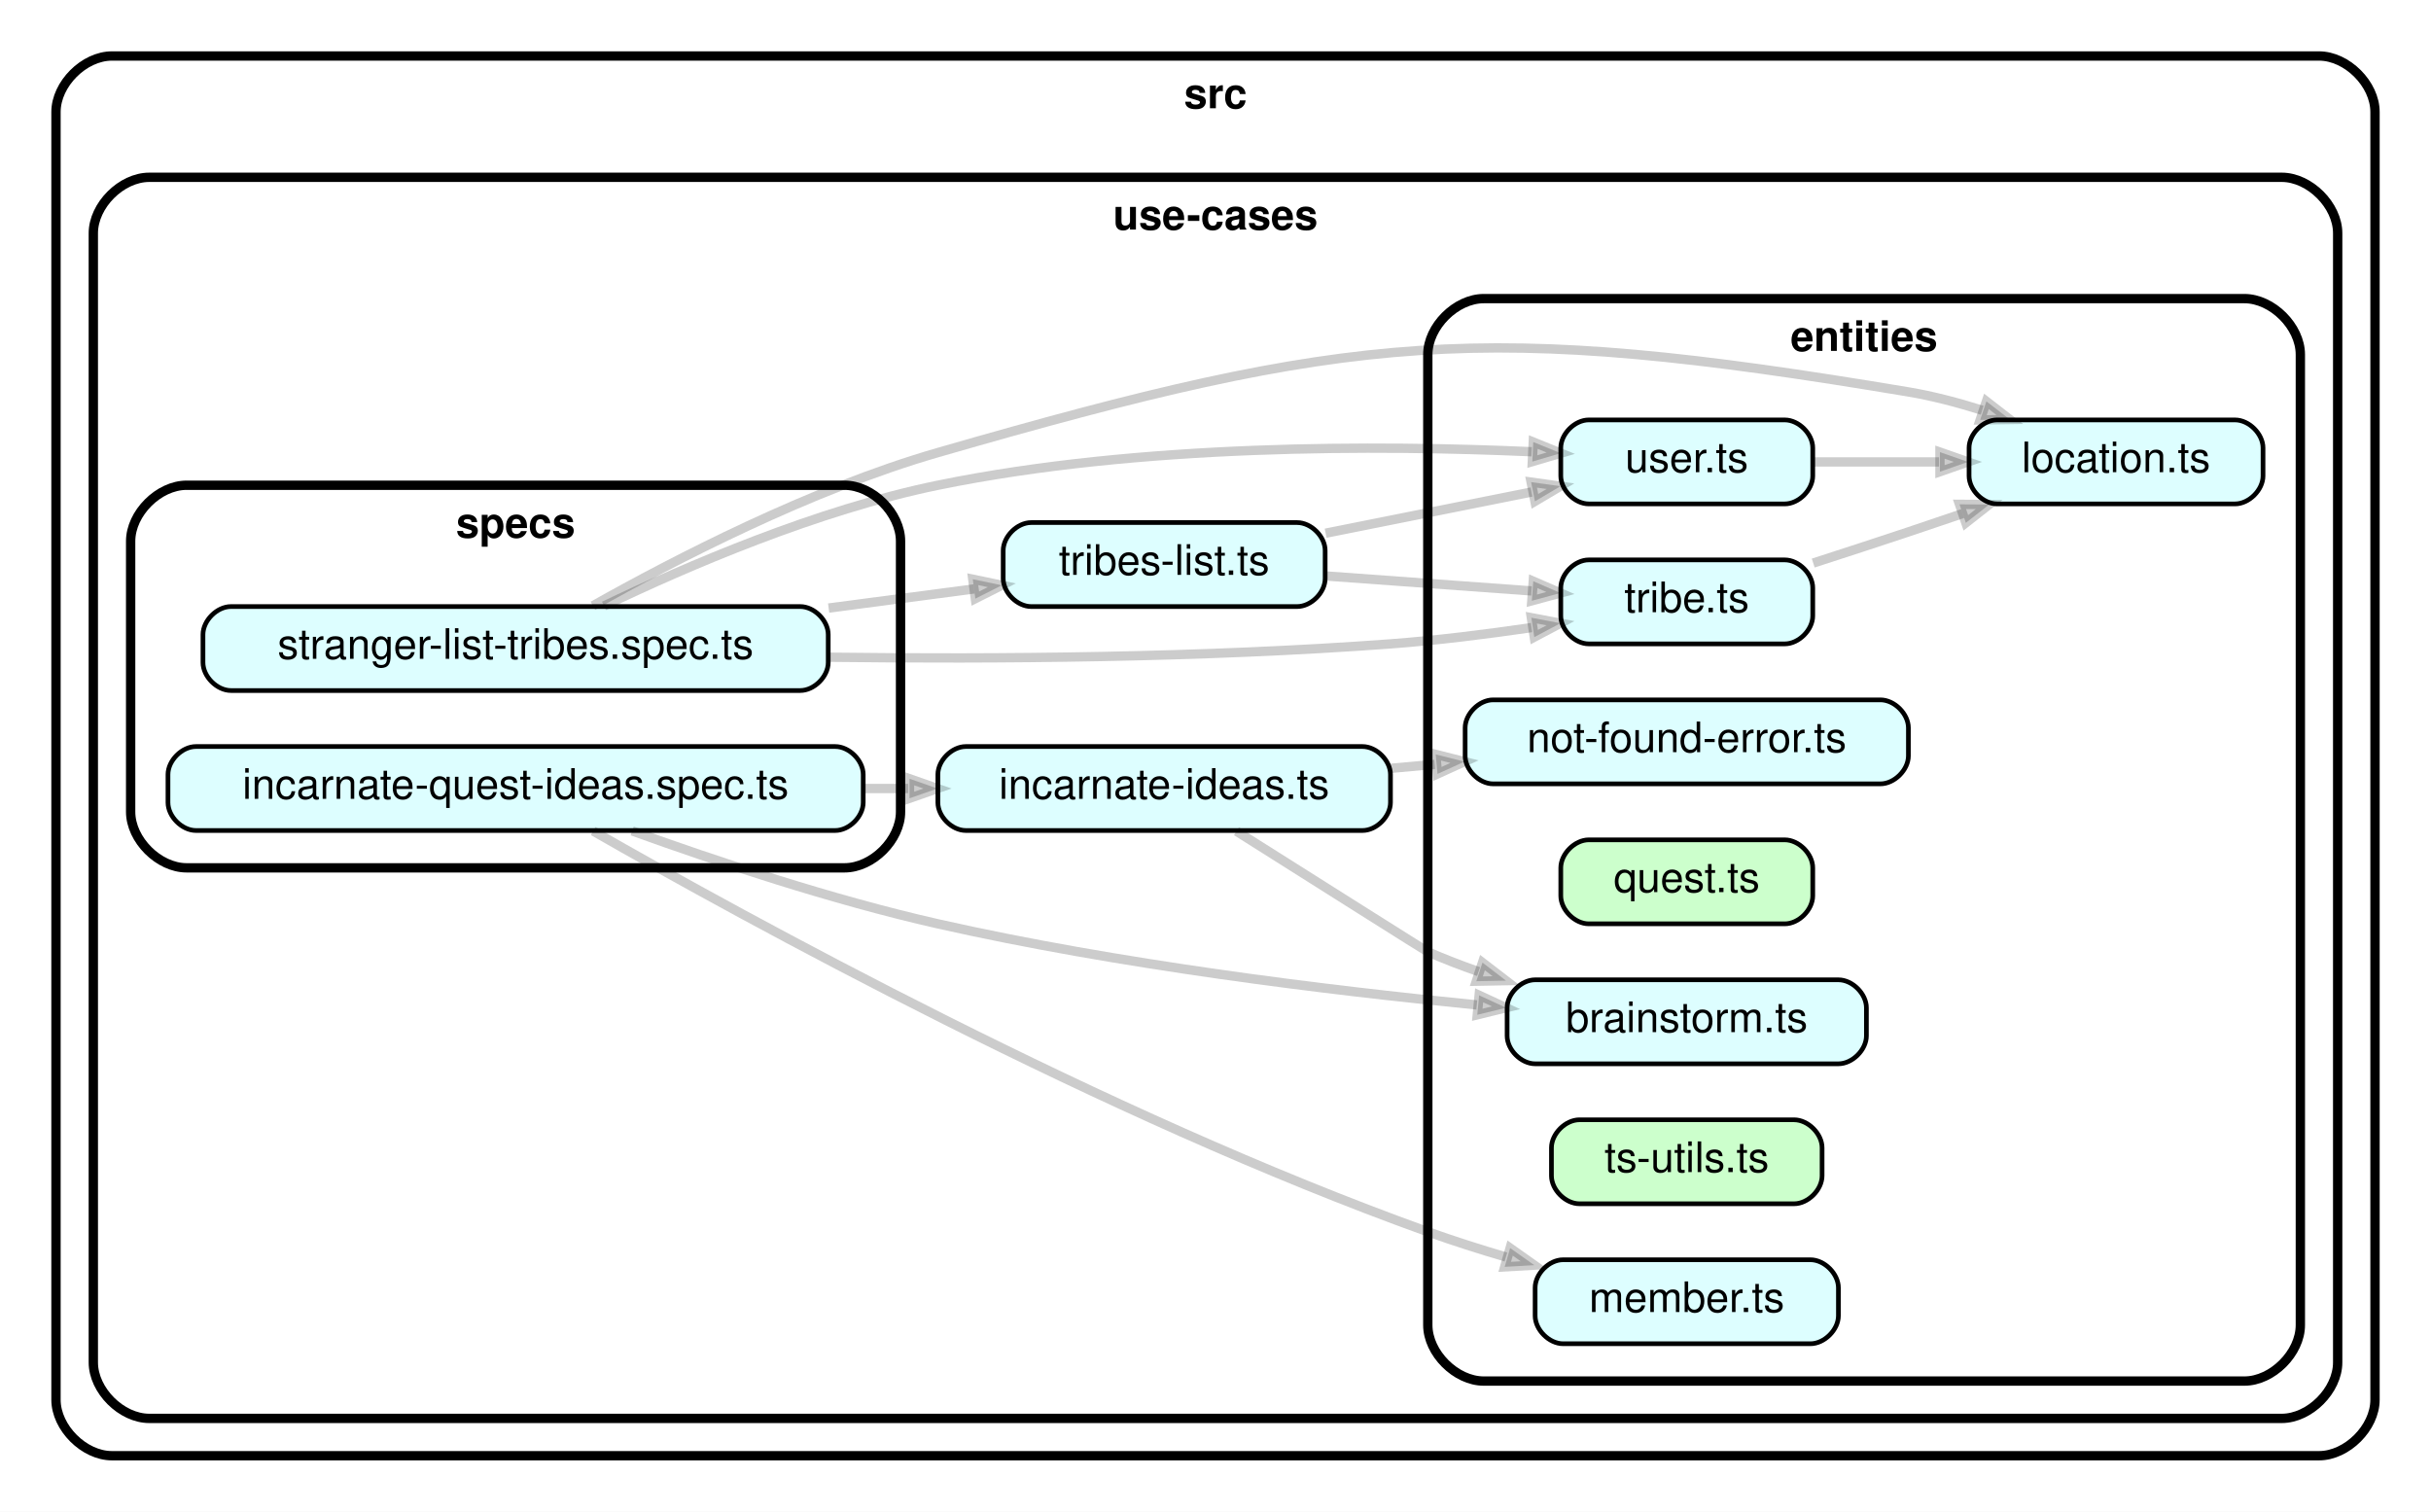
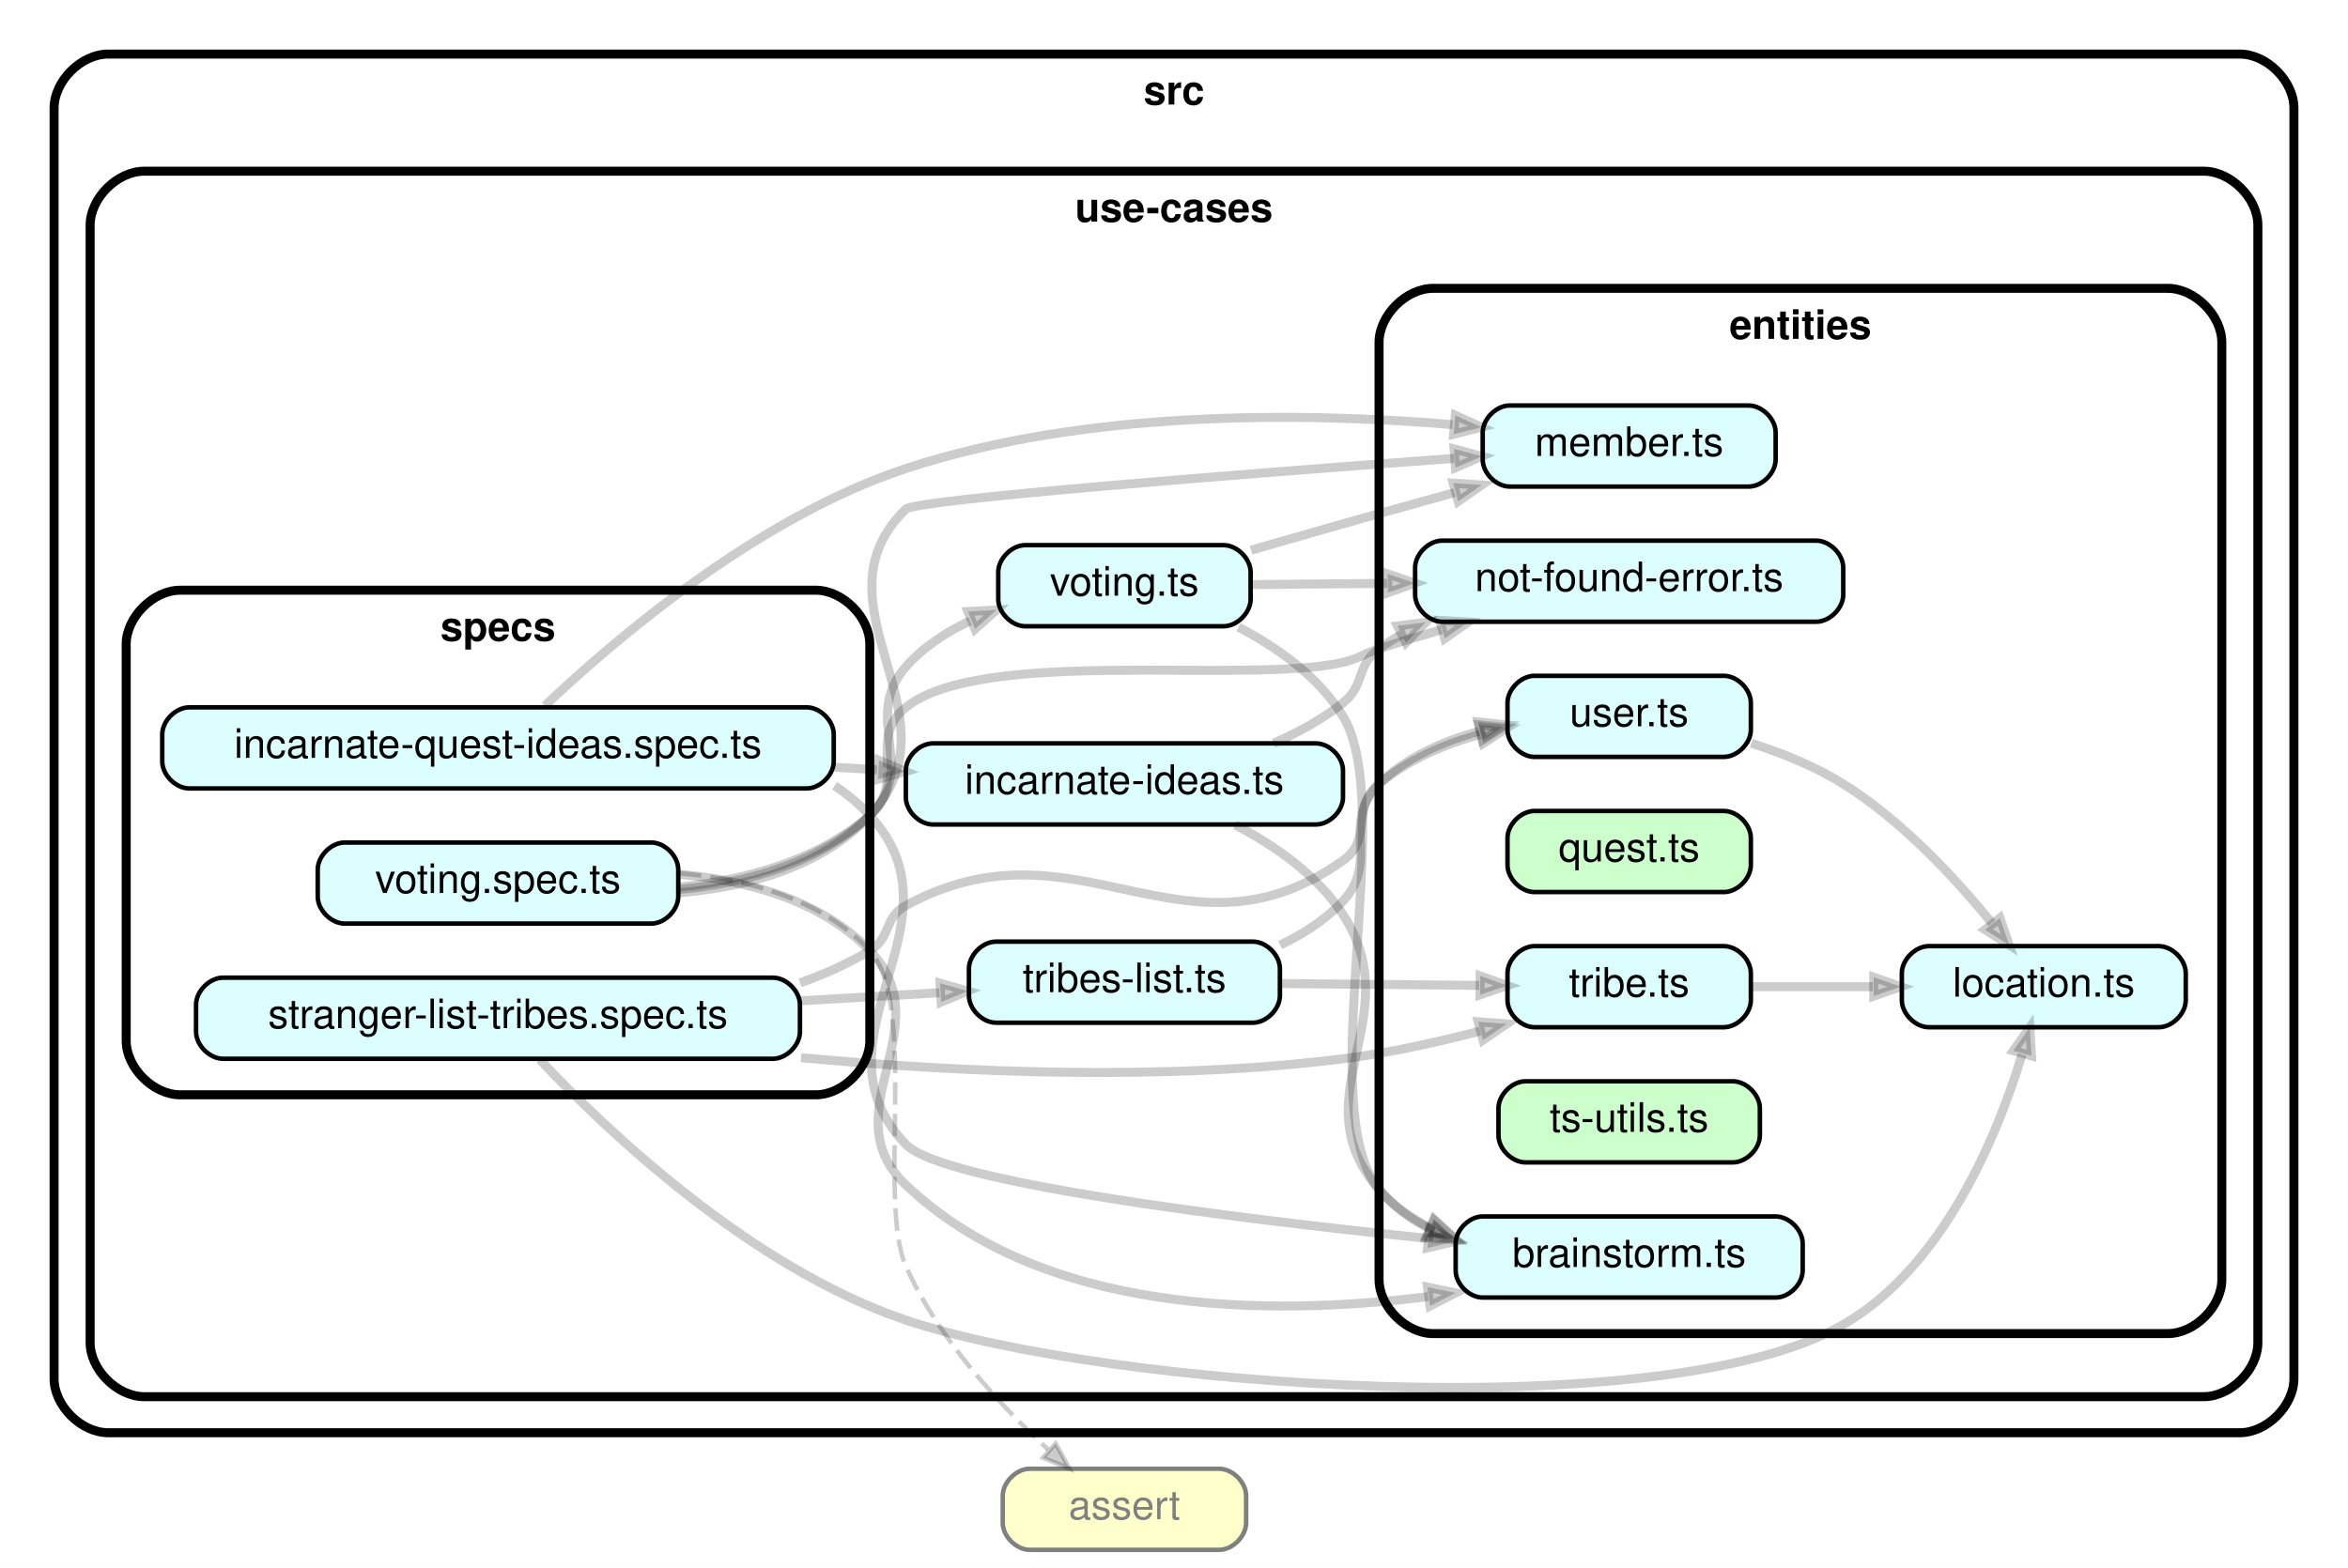
- <svg xmlns="http://www.w3.org/2000/svg" xmlns:xlink="http://www.w3.org/1999/xlink" width="521pt" height="324pt" viewBox="0.00 0.00 521.00 324.00">
-   <g id="graph0" class="graph" transform="scale(1 1) rotate(0) translate(4 320)">
-     <polygon fill="white" stroke="transparent" points="-4,4 -4,-320 517,-320 517,4 -4,4" />
+ <svg xmlns="http://www.w3.org/2000/svg" xmlns:xlink="http://www.w3.org/1999/xlink" width="521pt" height="348pt" viewBox="0.00 0.00 521.00 348.00">
+   <g id="graph0" class="graph" transform="scale(1 1) rotate(0) translate(4 344)">
+     <polygon fill="white" stroke="transparent" points="-4,4 -4,-344 517,-344 517,4 -4,4" />
    <g id="clust1" class="cluster">
-       <path fill="#ffffff" stroke="black" stroke-width="2" d="M20,-8C20,-8 493,-8 493,-8 499,-8 505,-14 505,-20 505,-20 505,-296 505,-296 505,-302 499,-308 493,-308 493,-308 20,-308 20,-308 14,-308 8,-302 8,-296 8,-296 8,-20 8,-20 8,-14 14,-8 20,-8" />
-       <text text-anchor="middle" x="256.5" y="-296.8" font-family="Helvetica,sans-Serif" font-weight="bold" font-size="9.00">src</text>
+       <path fill="#ffffff" stroke="black" stroke-width="2" d="M20,-26C20,-26 493,-26 493,-26 499,-26 505,-32 505,-38 505,-38 505,-320 505,-320 505,-326 499,-332 493,-332 493,-332 20,-332 20,-332 14,-332 8,-326 8,-320 8,-320 8,-38 8,-38 8,-32 14,-26 20,-26" />
+       <text text-anchor="middle" x="256.5" y="-320.8" font-family="Helvetica,sans-Serif" font-weight="bold" font-size="9.00">src</text>
    </g>
    <g id="clust2" class="cluster">
-       <path fill="#ffffff" stroke="black" stroke-width="2" d="M28,-16C28,-16 485,-16 485,-16 491,-16 497,-22 497,-28 497,-28 497,-270 497,-270 497,-276 491,-282 485,-282 485,-282 28,-282 28,-282 22,-282 16,-276 16,-270 16,-270 16,-28 16,-28 16,-22 22,-16 28,-16" />
-       <text text-anchor="middle" x="256.5" y="-270.8" font-family="Helvetica,sans-Serif" font-weight="bold" font-size="9.00">use-cases</text>
+       <path fill="#ffffff" stroke="black" stroke-width="2" d="M28,-34C28,-34 485,-34 485,-34 491,-34 497,-40 497,-46 497,-46 497,-294 497,-294 497,-300 491,-306 485,-306 485,-306 28,-306 28,-306 22,-306 16,-300 16,-294 16,-294 16,-46 16,-46 16,-40 22,-34 28,-34" />
+       <text text-anchor="middle" x="256.5" y="-294.8" font-family="Helvetica,sans-Serif" font-weight="bold" font-size="9.00">use-cases</text>
    </g>
    <g id="clust3" class="cluster">
-       <path fill="#ffffff" stroke="black" stroke-width="2" d="M314,-24C314,-24 477,-24 477,-24 483,-24 489,-30 489,-36 489,-36 489,-244 489,-244 489,-250 483,-256 477,-256 477,-256 314,-256 314,-256 308,-256 302,-250 302,-244 302,-244 302,-36 302,-36 302,-30 308,-24 314,-24" />
-       <text text-anchor="middle" x="395.5" y="-244.8" font-family="Helvetica,sans-Serif" font-weight="bold" font-size="9.00">entities</text>
+       <path fill="#ffffff" stroke="black" stroke-width="2" d="M314,-48C314,-48 477,-48 477,-48 483,-48 489,-54 489,-60 489,-60 489,-268 489,-268 489,-274 483,-280 477,-280 477,-280 314,-280 314,-280 308,-280 302,-274 302,-268 302,-268 302,-60 302,-60 302,-54 308,-48 314,-48" />
+       <text text-anchor="middle" x="395.5" y="-268.8" font-family="Helvetica,sans-Serif" font-weight="bold" font-size="9.00">entities</text>
    </g>
    <g id="clust4" class="cluster">
-       <path fill="#ffffff" stroke="black" stroke-width="2" d="M36,-134C36,-134 177,-134 177,-134 183,-134 189,-140 189,-146 189,-146 189,-204 189,-204 189,-210 183,-216 177,-216 177,-216 36,-216 36,-216 30,-216 24,-210 24,-204 24,-204 24,-146 24,-146 24,-140 30,-134 36,-134" />
-       <text text-anchor="middle" x="106.5" y="-204.8" font-family="Helvetica,sans-Serif" font-weight="bold" font-size="9.00">specs</text>
+       <path fill="#ffffff" stroke="black" stroke-width="2" d="M36,-101C36,-101 177,-101 177,-101 183,-101 189,-107 189,-113 189,-113 189,-201 189,-201 189,-207 183,-213 177,-213 177,-213 36,-213 36,-213 30,-213 24,-207 24,-201 24,-201 24,-113 24,-113 24,-107 30,-101 36,-101" />
+       <text text-anchor="middle" x="106.5" y="-201.8" font-family="Helvetica,sans-Serif" font-weight="bold" font-size="9.00">specs</text>
    </g>
    <g id="node1" class="node">
-       <g id="a_node1">
-         <a xlink:href="src/use-cases/entities/brainstorm.ts" xlink:title="brainstorm.ts">
-           <path fill="#ddfeff" stroke="black" d="M390,-110C390,-110 325,-110 325,-110 322,-110 319,-107 319,-104 319,-104 319,-98 319,-98 319,-95 322,-92 325,-92 325,-92 390,-92 390,-92 393,-92 396,-95 396,-98 396,-98 396,-104 396,-104 396,-107 393,-110 390,-110" />
-           <text text-anchor="middle" x="357.5" y="-98.8" font-family="Helvetica,sans-Serif" font-size="9.00">brainstorm.ts</text>
-         </a>
-       </g>
+       <path fill="#ffffcc" stroke="grey" d="M266.5,-18C266.5,-18 224.5,-18 224.5,-18 221.5,-18 218.5,-15 218.5,-12 218.5,-12 218.5,-6 218.5,-6 218.5,-3 221.5,0 224.5,0 224.5,0 266.5,0 266.5,0 269.5,0 272.5,-3 272.5,-6 272.5,-6 272.5,-12 272.5,-12 272.5,-15 269.5,-18 266.5,-18" />
+       <text text-anchor="middle" x="245.5" y="-6.8" font-family="Helvetica,sans-Serif" font-size="9.00" fill="grey">assert</text>
    </g>
    <g id="node2" class="node">
      <g id="a_node2">
-         <a xlink:href="src/use-cases/entities/location.ts" xlink:title="location.ts">
-           <path fill="#ddfeff" stroke="black" d="M475,-230C475,-230 424,-230 424,-230 421,-230 418,-227 418,-224 418,-224 418,-218 418,-218 418,-215 421,-212 424,-212 424,-212 475,-212 475,-212 478,-212 481,-215 481,-218 481,-218 481,-224 481,-224 481,-227 478,-230 475,-230" />
-           <text text-anchor="middle" x="449.5" y="-218.8" font-family="Helvetica,sans-Serif" font-size="9.00">location.ts</text>
+         <a xlink:href="src/use-cases/entities/brainstorm.ts" xlink:title="brainstorm.ts">
+           <path fill="#ddfeff" stroke="black" d="M390,-74C390,-74 325,-74 325,-74 322,-74 319,-71 319,-68 319,-68 319,-62 319,-62 319,-59 322,-56 325,-56 325,-56 390,-56 390,-56 393,-56 396,-59 396,-62 396,-62 396,-68 396,-68 396,-71 393,-74 390,-74" />
+           <text text-anchor="middle" x="357.5" y="-62.8" font-family="Helvetica,sans-Serif" font-size="9.00">brainstorm.ts</text>
        </a>
      </g>
    </g>
    <g id="node3" class="node">
      <g id="a_node3">
-         <a xlink:href="src/use-cases/entities/member.ts" xlink:title="member.ts">
-           <path fill="#ddfeff" stroke="black" d="M384,-50C384,-50 331,-50 331,-50 328,-50 325,-47 325,-44 325,-44 325,-38 325,-38 325,-35 328,-32 331,-32 331,-32 384,-32 384,-32 387,-32 390,-35 390,-38 390,-38 390,-44 390,-44 390,-47 387,-50 384,-50" />
-           <text text-anchor="middle" x="357.5" y="-38.8" font-family="Helvetica,sans-Serif" font-size="9.00">member.ts</text>
+         <a xlink:href="src/use-cases/entities/location.ts" xlink:title="location.ts">
+           <path fill="#ddfeff" stroke="black" d="M475,-134C475,-134 424,-134 424,-134 421,-134 418,-131 418,-128 418,-128 418,-122 418,-122 418,-119 421,-116 424,-116 424,-116 475,-116 475,-116 478,-116 481,-119 481,-122 481,-122 481,-128 481,-128 481,-131 478,-134 475,-134" />
+           <text text-anchor="middle" x="449.5" y="-122.8" font-family="Helvetica,sans-Serif" font-size="9.00">location.ts</text>
        </a>
      </g>
    </g>
    <g id="node4" class="node">
      <g id="a_node4">
-         <a xlink:href="src/use-cases/entities/not-found-error.ts" xlink:title="not-found-error.ts">
-           <path fill="#ddfeff" stroke="black" d="M399,-170C399,-170 316,-170 316,-170 313,-170 310,-167 310,-164 310,-164 310,-158 310,-158 310,-155 313,-152 316,-152 316,-152 399,-152 399,-152 402,-152 405,-155 405,-158 405,-158 405,-164 405,-164 405,-167 402,-170 399,-170" />
-           <text text-anchor="middle" x="357.5" y="-158.8" font-family="Helvetica,sans-Serif" font-size="9.00">not-found-error.ts</text>
+         <a xlink:href="src/use-cases/entities/member.ts" xlink:title="member.ts">
+           <path fill="#ddfeff" stroke="black" d="M384,-254C384,-254 331,-254 331,-254 328,-254 325,-251 325,-248 325,-248 325,-242 325,-242 325,-239 328,-236 331,-236 331,-236 384,-236 384,-236 387,-236 390,-239 390,-242 390,-242 390,-248 390,-248 390,-251 387,-254 384,-254" />
+           <text text-anchor="middle" x="357.5" y="-242.8" font-family="Helvetica,sans-Serif" font-size="9.00">member.ts</text>
        </a>
      </g>
    </g>
    <g id="node5" class="node">
      <g id="a_node5">
-         <a xlink:href="src/use-cases/entities/quest.ts" xlink:title="quest.ts">
-           <path fill="#ccffcc" stroke="black" d="M378.5,-140C378.5,-140 336.5,-140 336.5,-140 333.5,-140 330.5,-137 330.5,-134 330.5,-134 330.5,-128 330.5,-128 330.5,-125 333.5,-122 336.5,-122 336.5,-122 378.5,-122 378.5,-122 381.5,-122 384.5,-125 384.5,-128 384.5,-128 384.5,-134 384.5,-134 384.5,-137 381.5,-140 378.5,-140" />
-           <text text-anchor="middle" x="357.5" y="-128.8" font-family="Helvetica,sans-Serif" font-size="9.00">quest.ts</text>
+         <a xlink:href="src/use-cases/entities/not-found-error.ts" xlink:title="not-found-error.ts">
+           <path fill="#ddfeff" stroke="black" d="M399,-224C399,-224 316,-224 316,-224 313,-224 310,-221 310,-218 310,-218 310,-212 310,-212 310,-209 313,-206 316,-206 316,-206 399,-206 399,-206 402,-206 405,-209 405,-212 405,-212 405,-218 405,-218 405,-221 402,-224 399,-224" />
+           <text text-anchor="middle" x="357.5" y="-212.8" font-family="Helvetica,sans-Serif" font-size="9.00">not-found-error.ts</text>
        </a>
      </g>
    </g>
    <g id="node6" class="node">
      <g id="a_node6">
-         <a xlink:href="src/use-cases/entities/tribe.ts" xlink:title="tribe.ts">
-           <path fill="#ddfeff" stroke="black" d="M378.5,-200C378.5,-200 336.5,-200 336.5,-200 333.5,-200 330.5,-197 330.5,-194 330.5,-194 330.5,-188 330.5,-188 330.5,-185 333.5,-182 336.5,-182 336.5,-182 378.5,-182 378.5,-182 381.5,-182 384.5,-185 384.5,-188 384.5,-188 384.5,-194 384.5,-194 384.5,-197 381.5,-200 378.5,-200" />
-           <text text-anchor="middle" x="357.5" y="-188.8" font-family="Helvetica,sans-Serif" font-size="9.00">tribe.ts</text>
-         </a>
-       </g>
-     </g>
-     <g id="edge1" class="edge">
-       <path fill="none" stroke="#000000" stroke-width="2" stroke-opacity="0.2" d="M384.6,-199.32C391.26,-201.47 398.4,-203.8 405,-206 408.77,-207.26 412.71,-208.59 416.62,-209.93" />
-       <polygon fill="#000000" fill-opacity="0.2" stroke="#000000" stroke-width="2" stroke-opacity="0.2" points="415.95,-211.91 422.31,-211.87 417.31,-207.94 415.95,-211.91" />
+         <a xlink:href="src/use-cases/entities/quest.ts" xlink:title="quest.ts">
+           <path fill="#ccffcc" stroke="black" d="M378.5,-164C378.5,-164 336.5,-164 336.5,-164 333.5,-164 330.5,-161 330.5,-158 330.5,-158 330.5,-152 330.5,-152 330.5,-149 333.5,-146 336.5,-146 336.5,-146 378.5,-146 378.5,-146 381.5,-146 384.5,-149 384.5,-152 384.5,-152 384.5,-158 384.5,-158 384.5,-161 381.5,-164 378.5,-164" />
+           <text text-anchor="middle" x="357.5" y="-152.8" font-family="Helvetica,sans-Serif" font-size="9.00">quest.ts</text>
+         </a>
+       </g>
    </g>
    <g id="node7" class="node">
      <g id="a_node7">
-         <a xlink:href="src/use-cases/entities/ts-utils.ts" xlink:title="ts-utils.ts">
-           <path fill="#ccffcc" stroke="black" d="M380.5,-80C380.5,-80 334.5,-80 334.5,-80 331.5,-80 328.5,-77 328.5,-74 328.5,-74 328.5,-68 328.5,-68 328.5,-65 331.5,-62 334.5,-62 334.5,-62 380.5,-62 380.5,-62 383.5,-62 386.5,-65 386.5,-68 386.5,-68 386.5,-74 386.5,-74 386.5,-77 383.5,-80 380.5,-80" />
-           <text text-anchor="middle" x="357.5" y="-68.8" font-family="Helvetica,sans-Serif" font-size="9.00">ts-utils.ts</text>
-         </a>
-       </g>
+         <a xlink:href="src/use-cases/entities/tribe.ts" xlink:title="tribe.ts">
+           <path fill="#ddfeff" stroke="black" d="M378.5,-134C378.5,-134 336.5,-134 336.5,-134 333.5,-134 330.5,-131 330.5,-128 330.5,-128 330.5,-122 330.5,-122 330.5,-119 333.5,-116 336.5,-116 336.5,-116 378.5,-116 378.5,-116 381.5,-116 384.5,-119 384.5,-122 384.5,-122 384.5,-128 384.5,-128 384.5,-131 381.5,-134 378.5,-134" />
+           <text text-anchor="middle" x="357.5" y="-122.8" font-family="Helvetica,sans-Serif" font-size="9.00">tribe.ts</text>
+         </a>
+       </g>
+     </g>
+     <g id="edge1" class="edge">
+       <path fill="none" stroke="#000000" stroke-width="2" stroke-opacity="0.2" d="M384.53,-125C392.97,-125 402.49,-125 411.57,-125" />
+       <polygon fill="#000000" fill-opacity="0.2" stroke="#000000" stroke-width="2" stroke-opacity="0.2" points="411.76,-127.1 417.76,-125 411.76,-122.9 411.76,-127.1" />
    </g>
    <g id="node8" class="node">
      <g id="a_node8">
-         <a xlink:href="src/use-cases/entities/user.ts" xlink:title="user.ts">
-           <path fill="#ddfeff" stroke="black" d="M378.5,-230C378.5,-230 336.5,-230 336.5,-230 333.5,-230 330.5,-227 330.5,-224 330.5,-224 330.5,-218 330.5,-218 330.5,-215 333.5,-212 336.5,-212 336.5,-212 378.5,-212 378.5,-212 381.5,-212 384.5,-215 384.5,-218 384.5,-218 384.5,-224 384.5,-224 384.5,-227 381.5,-230 378.5,-230" />
-           <text text-anchor="middle" x="357.5" y="-218.8" font-family="Helvetica,sans-Serif" font-size="9.00">user.ts</text>
-         </a>
-       </g>
-     </g>
-     <g id="edge2" class="edge">
-       <path fill="none" stroke="#000000" stroke-width="2" stroke-opacity="0.2" d="M384.53,-221C392.97,-221 402.49,-221 411.57,-221" />
-       <polygon fill="#000000" fill-opacity="0.2" stroke="#000000" stroke-width="2" stroke-opacity="0.2" points="411.76,-223.1 417.76,-221 411.76,-218.9 411.76,-223.1" />
+         <a xlink:href="src/use-cases/entities/ts-utils.ts" xlink:title="ts-utils.ts">
+           <path fill="#ccffcc" stroke="black" d="M380.5,-104C380.5,-104 334.5,-104 334.5,-104 331.5,-104 328.5,-101 328.5,-98 328.5,-98 328.5,-92 328.5,-92 328.5,-89 331.5,-86 334.5,-86 334.5,-86 380.5,-86 380.5,-86 383.5,-86 386.5,-89 386.5,-92 386.5,-92 386.5,-98 386.5,-98 386.5,-101 383.5,-104 380.5,-104" />
+           <text text-anchor="middle" x="357.5" y="-92.8" font-family="Helvetica,sans-Serif" font-size="9.00">ts-utils.ts</text>
+         </a>
+       </g>
    </g>
    <g id="node9" class="node">
      <g id="a_node9">
-         <a xlink:href="src/use-cases/incarnate-ideas.ts" xlink:title="incarnate-ideas.ts">
-           <path fill="#ddfeff" stroke="black" d="M288,-160C288,-160 203,-160 203,-160 200,-160 197,-157 197,-154 197,-154 197,-148 197,-148 197,-145 200,-142 203,-142 203,-142 288,-142 288,-142 291,-142 294,-145 294,-148 294,-148 294,-154 294,-154 294,-157 291,-160 288,-160" />
-           <text text-anchor="middle" x="245.5" y="-148.8" font-family="Helvetica,sans-Serif" font-size="9.00">incarnate-ideas.ts</text>
-         </a>
-       </g>
-     </g>
-     <g id="edge3" class="edge">
-       <path fill="none" stroke="#000000" stroke-width="2" stroke-opacity="0.2" d="M260.99,-141.85C277.34,-131.52 301.72,-116.12 302,-116 305.48,-114.47 309.15,-113.05 312.88,-111.76" />
-       <polygon fill="#000000" fill-opacity="0.2" stroke="#000000" stroke-width="2" stroke-opacity="0.2" points="313.72,-113.69 318.76,-109.82 312.4,-109.7 313.72,-113.69" />
-     </g>
-     <g id="edge4" class="edge">
-       <path fill="none" stroke="#000000" stroke-width="2" stroke-opacity="0.2" d="M294.11,-155.33C297.21,-155.61 300.35,-155.9 303.47,-156.18" />
-       <polygon fill="#000000" fill-opacity="0.2" stroke="#000000" stroke-width="2" stroke-opacity="0.2" points="303.7,-158.31 309.86,-156.76 304.08,-154.13 303.7,-158.31" />
+         <a xlink:href="src/use-cases/entities/user.ts" xlink:title="user.ts">
+           <path fill="#ddfeff" stroke="black" d="M378.5,-194C378.5,-194 336.5,-194 336.5,-194 333.5,-194 330.5,-191 330.5,-188 330.5,-188 330.5,-182 330.5,-182 330.5,-179 333.5,-176 336.5,-176 336.5,-176 378.5,-176 378.5,-176 381.5,-176 384.5,-179 384.5,-182 384.5,-182 384.5,-188 384.5,-188 384.5,-191 381.5,-194 378.5,-194" />
+           <text text-anchor="middle" x="357.5" y="-182.8" font-family="Helvetica,sans-Serif" font-size="9.00">user.ts</text>
+         </a>
+       </g>
+     </g>
+     <g id="edge2" class="edge">
+       <path fill="none" stroke="#000000" stroke-width="2" stroke-opacity="0.2" d="M384.59,-179.04C391.53,-176.82 398.81,-173.86 405,-170 418.04,-161.88 429.94,-149 437.99,-139.1" />
+       <polygon fill="#000000" fill-opacity="0.2" stroke="#000000" stroke-width="2" stroke-opacity="0.2" points="439.76,-140.25 441.83,-134.24 436.46,-137.65 439.76,-140.25" />
    </g>
    <g id="node10" class="node">
      <g id="a_node10">
-         <a xlink:href="src/use-cases/specs/incarnate-quest-ideas.spec.ts" xlink:title="incarnate-quest-ideas.spec.ts">
-           <path fill="#ddfeff" stroke="black" d="M175,-160C175,-160 38,-160 38,-160 35,-160 32,-157 32,-154 32,-154 32,-148 32,-148 32,-145 35,-142 38,-142 38,-142 175,-142 175,-142 178,-142 181,-145 181,-148 181,-148 181,-154 181,-154 181,-157 178,-160 175,-160" />
-           <text text-anchor="middle" x="106.5" y="-148.8" font-family="Helvetica,sans-Serif" font-size="9.00">incarnate-quest-ideas.spec.ts</text>
-         </a>
-       </g>
-     </g>
-     <g id="edge5" class="edge">
-       <path fill="none" stroke="#000000" stroke-width="2" stroke-opacity="0.2" d="M131.48,-141.91C149.31,-135.47 174.38,-127.11 197,-122 235.57,-113.29 280.25,-107.79 312.5,-104.62" />
-       <polygon fill="#000000" fill-opacity="0.2" stroke="#000000" stroke-width="2" stroke-opacity="0.2" points="313,-106.68 318.78,-104.01 312.6,-102.5 313,-106.68" />
-     </g>
-     <g id="edge6" class="edge">
-       <path fill="none" stroke="#000000" stroke-width="2" stroke-opacity="0.2" d="M123.12,-141.89C155.49,-123.36 232.68,-80.89 302,-56 307.36,-54.08 313.09,-52.25 318.74,-50.59" />
-       <polygon fill="#000000" fill-opacity="0.2" stroke="#000000" stroke-width="2" stroke-opacity="0.2" points="319.64,-52.51 324.83,-48.84 318.48,-48.48 319.64,-52.51" />
-     </g>
-     <g id="edge7" class="edge">
-       <path fill="none" stroke="#000000" stroke-width="2" stroke-opacity="0.2" d="M181.21,-151C184.37,-151 187.52,-151 190.62,-151" />
-       <polygon fill="#000000" fill-opacity="0.2" stroke="#000000" stroke-width="2" stroke-opacity="0.2" points="190.92,-153.1 196.92,-151 190.92,-148.9 190.92,-153.1" />
+         <a xlink:href="src/use-cases/incarnate-ideas.ts" xlink:title="incarnate-ideas.ts">
+           <path fill="#ddfeff" stroke="black" d="M288,-179C288,-179 203,-179 203,-179 200,-179 197,-176 197,-173 197,-173 197,-167 197,-167 197,-164 200,-161 203,-161 203,-161 288,-161 288,-161 291,-161 294,-164 294,-167 294,-167 294,-173 294,-173 294,-176 291,-179 288,-179" />
+           <text text-anchor="middle" x="245.5" y="-167.8" font-family="Helvetica,sans-Serif" font-size="9.00">incarnate-ideas.ts</text>
+         </a>
+       </g>
+     </g>
+     <g id="edge3" class="edge">
+       <path fill="none" stroke="#000000" stroke-width="2" stroke-opacity="0.2" d="M270.07,-160.9C278.97,-156.28 288.31,-149.75 294,-141 308.91,-118.08 284.05,-100.62 302,-80 305.13,-76.41 309.02,-73.64 313.29,-71.51" />
+       <polygon fill="#000000" fill-opacity="0.2" stroke="#000000" stroke-width="2" stroke-opacity="0.2" points="314.16,-73.42 318.86,-69.14 312.52,-69.56 314.16,-73.42" />
+     </g>
+     <g id="edge4" class="edge">
+       <path fill="none" stroke="#000000" stroke-width="2" stroke-opacity="0.2" d="M278.63,-179.04C284.08,-181.42 289.45,-184.37 294,-188 299.01,-191.99 296.8,-196.25 302,-200 303.59,-201.15 305.27,-202.21 307,-203.19" />
+       <polygon fill="#000000" fill-opacity="0.2" stroke="#000000" stroke-width="2" stroke-opacity="0.2" points="306.07,-205.07 312.37,-205.89 307.96,-201.32 306.07,-205.07" />
    </g>
    <g id="node11" class="node">
      <g id="a_node11">
-         <a xlink:href="src/use-cases/specs/stranger-list-tribes.spec.ts" xlink:title="stranger-list-tribes.spec.ts">
-           <path fill="#ddfeff" stroke="black" d="M167.5,-190C167.5,-190 45.5,-190 45.5,-190 42.5,-190 39.5,-187 39.5,-184 39.5,-184 39.5,-178 39.5,-178 39.5,-175 42.5,-172 45.5,-172 45.5,-172 167.5,-172 167.5,-172 170.5,-172 173.5,-175 173.5,-178 173.5,-178 173.5,-184 173.5,-184 173.5,-187 170.5,-190 167.5,-190" />
-           <text text-anchor="middle" x="106.5" y="-178.8" font-family="Helvetica,sans-Serif" font-size="9.00">stranger-list-tribes.spec.ts</text>
-         </a>
-       </g>
-     </g>
-     <g id="edge8" class="edge">
-       <path fill="none" stroke="#000000" stroke-width="2" stroke-opacity="0.2" d="M123.07,-190.17C140.48,-199.97 169.79,-215.15 197,-223 285.99,-248.68 313.65,-251.31 405,-236 410.21,-235.13 415.63,-233.7 420.81,-232.07" />
-       <polygon fill="#000000" fill-opacity="0.2" stroke="#000000" stroke-width="2" stroke-opacity="0.2" points="421.72,-233.98 426.74,-230.09 420.38,-230 421.72,-233.98" />
-     </g>
-     <g id="edge9" class="edge">
-       <path fill="none" stroke="#000000" stroke-width="2" stroke-opacity="0.2" d="M173.62,-179.14C209.32,-178.7 254.12,-179.04 294,-182 303.86,-182.73 314.54,-184.07 324.23,-185.49" />
-       <polygon fill="#000000" fill-opacity="0.2" stroke="#000000" stroke-width="2" stroke-opacity="0.2" points="324.19,-187.61 330.44,-186.43 324.82,-183.45 324.19,-187.61" />
-     </g>
-     <g id="edge10" class="edge">
-       <path fill="none" stroke="#000000" stroke-width="2" stroke-opacity="0.2" d="M125.45,-190.13C143.14,-198.62 171.18,-210.71 197,-216 240.38,-224.89 291.77,-224.63 324.26,-223.18" />
-       <polygon fill="#000000" fill-opacity="0.2" stroke="#000000" stroke-width="2" stroke-opacity="0.2" points="324.6,-225.26 330.5,-222.87 324.4,-221.07 324.6,-225.26" />
+         <a xlink:href="src/use-cases/specs/incarnate-quest-ideas.spec.ts" xlink:title="incarnate-quest-ideas.spec.ts">
+           <path fill="#ddfeff" stroke="black" d="M175,-187C175,-187 38,-187 38,-187 35,-187 32,-184 32,-181 32,-181 32,-175 32,-175 32,-172 35,-169 38,-169 38,-169 175,-169 175,-169 178,-169 181,-172 181,-175 181,-175 181,-181 181,-181 181,-184 178,-187 175,-187" />
+           <text text-anchor="middle" x="106.5" y="-175.8" font-family="Helvetica,sans-Serif" font-size="9.00">incarnate-quest-ideas.spec.ts</text>
+         </a>
+       </g>
+     </g>
+     <g id="edge5" class="edge">
+       <path fill="none" stroke="#000000" stroke-width="2" stroke-opacity="0.2" d="M181.19,-169.6C184.02,-167.72 186.65,-165.53 189,-163 211.22,-139.1 174.46,-113.61 197,-90 204.95,-81.67 268.37,-73.74 312.8,-69.12" />
+       <polygon fill="#000000" fill-opacity="0.2" stroke="#000000" stroke-width="2" stroke-opacity="0.2" points="313.19,-71.19 318.94,-68.49 312.76,-67.02 313.19,-71.19" />
+     </g>
+     <g id="edge6" class="edge">
+       <path fill="none" stroke="#000000" stroke-width="2" stroke-opacity="0.2" d="M116.92,-187.37C132.18,-201.84 163.97,-229.11 197,-240 236.84,-253.14 285.34,-252.49 318.33,-249.76" />
+       <polygon fill="#000000" fill-opacity="0.2" stroke="#000000" stroke-width="2" stroke-opacity="0.2" points="318.92,-251.81 324.71,-249.19 318.55,-247.63 318.92,-251.81" />
+     </g>
+     <g id="edge7" class="edge">
+       <path fill="none" stroke="#000000" stroke-width="2" stroke-opacity="0.2" d="M181.21,-173.7C184.37,-173.51 187.52,-173.33 190.62,-173.15" />
+       <polygon fill="#000000" fill-opacity="0.2" stroke="#000000" stroke-width="2" stroke-opacity="0.2" points="191.05,-175.22 196.92,-172.78 190.81,-171.03 191.05,-175.22" />
    </g>
    <g id="node12" class="node">
      <g id="a_node12">
+         <a xlink:href="src/use-cases/specs/stranger-list-tribes.spec.ts" xlink:title="stranger-list-tribes.spec.ts">
+           <path fill="#ddfeff" stroke="black" d="M167.5,-127C167.5,-127 45.5,-127 45.5,-127 42.5,-127 39.5,-124 39.5,-121 39.5,-121 39.5,-115 39.5,-115 39.5,-112 42.5,-109 45.5,-109 45.5,-109 167.5,-109 167.5,-109 170.5,-109 173.5,-112 173.5,-115 173.5,-115 173.5,-121 173.5,-121 173.5,-124 170.5,-127 167.5,-127" />
+           <text text-anchor="middle" x="106.5" y="-115.8" font-family="Helvetica,sans-Serif" font-size="9.00">stranger-list-tribes.spec.ts</text>
+         </a>
+       </g>
+     </g>
+     <g id="edge8" class="edge">
+       <path fill="none" stroke="#000000" stroke-width="2" stroke-opacity="0.2" d="M115.77,-108.8C130.37,-93.34 162.43,-62.69 197,-51 240.79,-36.19 364.95,-26.93 405,-50 427.3,-62.85 439.22,-92 444.67,-109.93" />
+       <polygon fill="#000000" fill-opacity="0.2" stroke="#000000" stroke-width="2" stroke-opacity="0.2" points="442.73,-110.79 446.4,-115.99 446.77,-109.64 442.73,-110.79" />
+     </g>
+     <g id="edge9" class="edge">
+       <path fill="none" stroke="#000000" stroke-width="2" stroke-opacity="0.2" d="M173.74,-109.24C209.48,-105.92 254.28,-104 294,-109 304.03,-110.26 314.76,-112.63 324.44,-115.15" />
+       <polygon fill="#000000" fill-opacity="0.2" stroke="#000000" stroke-width="2" stroke-opacity="0.2" points="323.99,-117.2 330.32,-116.74 325.08,-113.15 323.99,-117.2" />
+     </g>
+     <g id="edge10" class="edge">
+       <path fill="none" stroke="#000000" stroke-width="2" stroke-opacity="0.2" d="M173.52,-125.85C178.95,-127.77 184.18,-130.12 189,-133 193.88,-135.92 192,-140.27 197,-143 235.05,-163.76 258.65,-127.93 294,-153 300.81,-157.83 295.61,-164.62 302,-170 308.34,-175.34 316.43,-178.79 324.43,-181.01" />
+       <polygon fill="#000000" fill-opacity="0.2" stroke="#000000" stroke-width="2" stroke-opacity="0.2" points="324.16,-183.11 330.49,-182.49 325.16,-179.03 324.16,-183.11" />
+     </g>
+     <g id="node13" class="node">
+       <g id="a_node13">
        <a xlink:href="src/use-cases/tribes-list.ts" xlink:title="tribes-list.ts">
-           <path fill="#ddfeff" stroke="black" d="M274,-208C274,-208 217,-208 217,-208 214,-208 211,-205 211,-202 211,-202 211,-196 211,-196 211,-193 214,-190 217,-190 217,-190 274,-190 274,-190 277,-190 280,-193 280,-196 280,-196 280,-202 280,-202 280,-205 277,-208 274,-208" />
-           <text text-anchor="middle" x="245.5" y="-196.8" font-family="Helvetica,sans-Serif" font-size="9.00">tribes-list.ts</text>
+           <path fill="#ddfeff" stroke="black" d="M274,-135C274,-135 217,-135 217,-135 214,-135 211,-132 211,-129 211,-129 211,-123 211,-123 211,-120 214,-117 217,-117 217,-117 274,-117 274,-117 277,-117 280,-120 280,-123 280,-123 280,-129 280,-129 280,-132 277,-135 274,-135" />
+           <text text-anchor="middle" x="245.5" y="-123.8" font-family="Helvetica,sans-Serif" font-size="9.00">tribes-list.ts</text>
        </a>
      </g>
    </g>
    <g id="edge11" class="edge">
-       <path fill="none" stroke="#000000" stroke-width="2" stroke-opacity="0.2" d="M173.59,-189.68C184.25,-191.08 194.98,-192.49 204.75,-193.78" />
-       <polygon fill="#000000" fill-opacity="0.2" stroke="#000000" stroke-width="2" stroke-opacity="0.2" points="204.48,-195.86 210.71,-194.56 205.03,-191.7 204.48,-195.86" />
+       <path fill="none" stroke="#000000" stroke-width="2" stroke-opacity="0.2" d="M173.59,-121.86C184.14,-122.48 194.77,-123.1 204.47,-123.66" />
+       <polygon fill="#000000" fill-opacity="0.2" stroke="#000000" stroke-width="2" stroke-opacity="0.2" points="204.59,-125.77 210.71,-124.03 204.84,-121.58 204.59,-125.77" />
+     </g>
+     <g id="edge17" class="edge">
+       <path fill="none" stroke="#000000" stroke-width="2" stroke-opacity="0.2" d="M280.1,-125.69C294.13,-125.57 310.35,-125.42 324.23,-125.29" />
+       <polygon fill="#000000" fill-opacity="0.2" stroke="#000000" stroke-width="2" stroke-opacity="0.2" points="324.45,-127.39 330.43,-125.24 324.41,-123.19 324.45,-127.39" />
+     </g>
+     <g id="edge18" class="edge">
+       <path fill="none" stroke="#000000" stroke-width="2" stroke-opacity="0.2" d="M280.06,-134.24C285.24,-136.7 290.14,-139.88 294,-144 302.27,-152.82 293.32,-161.58 302,-170 308,-175.83 316.06,-179.44 324.12,-181.66" />
+       <polygon fill="#000000" fill-opacity="0.2" stroke="#000000" stroke-width="2" stroke-opacity="0.2" points="323.94,-183.77 330.26,-183.1 324.9,-179.69 323.94,-183.77" />
+     </g>
+     <g id="node14" class="node">
+       <g id="a_node14">
+         <a xlink:href="src/use-cases/specs/voting.spec.ts" xlink:title="voting.spec.ts">
+           <path fill="#ddfeff" stroke="black" d="M140.5,-157C140.5,-157 72.5,-157 72.5,-157 69.5,-157 66.5,-154 66.5,-151 66.5,-151 66.5,-145 66.5,-145 66.5,-142 69.5,-139 72.5,-139 72.5,-139 140.5,-139 140.5,-139 143.5,-139 146.5,-142 146.5,-145 146.5,-145 146.5,-151 146.5,-151 146.5,-154 143.5,-157 140.5,-157" />
+           <text text-anchor="middle" x="106.5" y="-145.8" font-family="Helvetica,sans-Serif" font-size="9.00">voting.spec.ts</text>
+         </a>
+       </g>
+     </g>
+     <g id="edge16" class="edge">
+       <path fill="none" stroke="#000000" stroke-dasharray="5,2" stroke-opacity="0.2" d="M146.67,-150.18C161.93,-148.88 178.3,-144.46 189,-133 199.69,-121.56 190.65,-77.31 197,-63 204.11,-46.97 217.72,-32.27 228.56,-22.27" />
+       <polygon fill="#000000" fill-opacity="0.2" stroke="#000000" stroke-opacity="0.2" points="230.24,-23.58 233.31,-18.02 227.44,-20.45 230.24,-23.58" />
    </g>
    <g id="edge12" class="edge">
-       <path fill="none" stroke="#000000" stroke-width="2" stroke-opacity="0.2" d="M280.1,-196.56C294.13,-195.54 310.35,-194.36 324.23,-193.35" />
-       <polygon fill="#000000" fill-opacity="0.2" stroke="#000000" stroke-width="2" stroke-opacity="0.2" points="324.6,-195.43 330.43,-192.9 324.29,-191.24 324.6,-195.43" />
+       <path fill="none" stroke="#000000" stroke-width="2" stroke-opacity="0.2" d="M146.87,-149.93C161.98,-148.56 178.18,-144.15 189,-133 205.29,-116.22 180.04,-97.09 197,-81 227.35,-52.21 277.04,-51.71 312.9,-56.21" />
+       <polygon fill="#000000" fill-opacity="0.2" stroke="#000000" stroke-width="2" stroke-opacity="0.2" points="312.75,-58.31 318.98,-57.03 313.32,-54.14 312.75,-58.31" />
    </g>
    <g id="edge13" class="edge">
-       <path fill="none" stroke="#000000" stroke-width="2" stroke-opacity="0.2" d="M280.1,-205.72C294.13,-208.53 310.35,-211.77 324.23,-214.55" />
-       <polygon fill="#000000" fill-opacity="0.2" stroke="#000000" stroke-width="2" stroke-opacity="0.2" points="324.14,-216.67 330.43,-215.79 324.96,-212.55 324.14,-216.67" />
+       <path fill="none" stroke="#000000" stroke-width="2" stroke-opacity="0.2" d="M146.65,-145.84C161.91,-147.14 178.28,-151.56 189,-163 209.81,-185.2 175.17,-209.8 197,-231 199.17,-233.11 272.23,-238.83 318.7,-242.27" />
+       <polygon fill="#000000" fill-opacity="0.2" stroke="#000000" stroke-width="2" stroke-opacity="0.2" points="318.65,-244.37 324.79,-242.72 318.96,-240.18 318.65,-244.37" />
+     </g>
+     <g id="edge14" class="edge">
+       <path fill="none" stroke="#000000" stroke-width="2" stroke-opacity="0.2" d="M146.8,-147.11C161.54,-148.7 177.49,-153 189,-163 197.49,-170.38 188.23,-179.97 197,-187 213.91,-200.56 272.9,-192.04 294,-197 297.7,-197.87 298.39,-198.83 302,-200 306.46,-201.45 311.16,-202.88 315.85,-204.25" />
+       <polygon fill="#000000" fill-opacity="0.2" stroke="#000000" stroke-width="2" stroke-opacity="0.2" points="315.42,-206.31 321.76,-205.94 316.58,-202.27 315.42,-206.31" />
+     </g>
+     <g id="node15" class="node">
+       <g id="a_node15">
+         <a xlink:href="src/use-cases/voting.ts" xlink:title="voting.ts">
+           <path fill="#ddfeff" stroke="black" d="M267.5,-223C267.5,-223 223.5,-223 223.5,-223 220.5,-223 217.5,-220 217.5,-217 217.5,-217 217.5,-211 217.5,-211 217.5,-208 220.5,-205 223.5,-205 223.5,-205 267.5,-205 267.5,-205 270.5,-205 273.5,-208 273.5,-211 273.5,-211 273.5,-217 273.5,-217 273.5,-220 270.5,-223 267.5,-223" />
+           <text text-anchor="middle" x="245.5" y="-211.8" font-family="Helvetica,sans-Serif" font-size="9.00">voting.ts</text>
+         </a>
+       </g>
+     </g>
+     <g id="edge15" class="edge">
+       <path fill="none" stroke="#000000" stroke-width="2" stroke-opacity="0.2" d="M146.82,-146.58C161.74,-148.07 177.82,-152.42 189,-163 199.96,-173.37 187.01,-184.69 197,-196 200.86,-200.37 205.89,-203.68 211.23,-206.19" />
+       <polygon fill="#000000" fill-opacity="0.2" stroke="#000000" stroke-width="2" stroke-opacity="0.2" points="210.76,-208.27 217.11,-208.62 212.36,-204.39 210.76,-208.27" />
+     </g>
+     <g id="edge19" class="edge">
+       <path fill="none" stroke="#000000" stroke-width="2" stroke-opacity="0.2" d="M270.8,-204.8C279.59,-200.21 288.65,-193.73 294,-185 306.22,-165.04 287.12,-98.06 302,-80 305.07,-76.27 308.98,-73.42 313.28,-71.25" />
+       <polygon fill="#000000" fill-opacity="0.2" stroke="#000000" stroke-width="2" stroke-opacity="0.2" points="314.22,-73.14 318.91,-68.85 312.57,-69.27 314.22,-73.14" />
+     </g>
+     <g id="edge20" class="edge">
+       <path fill="none" stroke="#000000" stroke-width="2" stroke-opacity="0.2" d="M273.58,-221.88C282.61,-224.49 292.73,-227.39 302,-230 307.41,-231.52 313.13,-233.12 318.75,-234.67" />
+       <polygon fill="#000000" fill-opacity="0.2" stroke="#000000" stroke-width="2" stroke-opacity="0.2" points="318.44,-236.77 324.78,-236.34 319.56,-232.72 318.44,-236.77" />
+     </g>
+     <g id="edge21" class="edge">
+       <path fill="none" stroke="#000000" stroke-width="2" stroke-opacity="0.2" d="M273.69,-214.25C282.84,-214.33 293.38,-214.43 303.81,-214.52" />
+       <polygon fill="#000000" fill-opacity="0.2" stroke="#000000" stroke-width="2" stroke-opacity="0.2" points="303.91,-216.62 309.92,-214.58 303.94,-212.42 303.91,-216.62" />
    </g>
  </g>
</svg>
